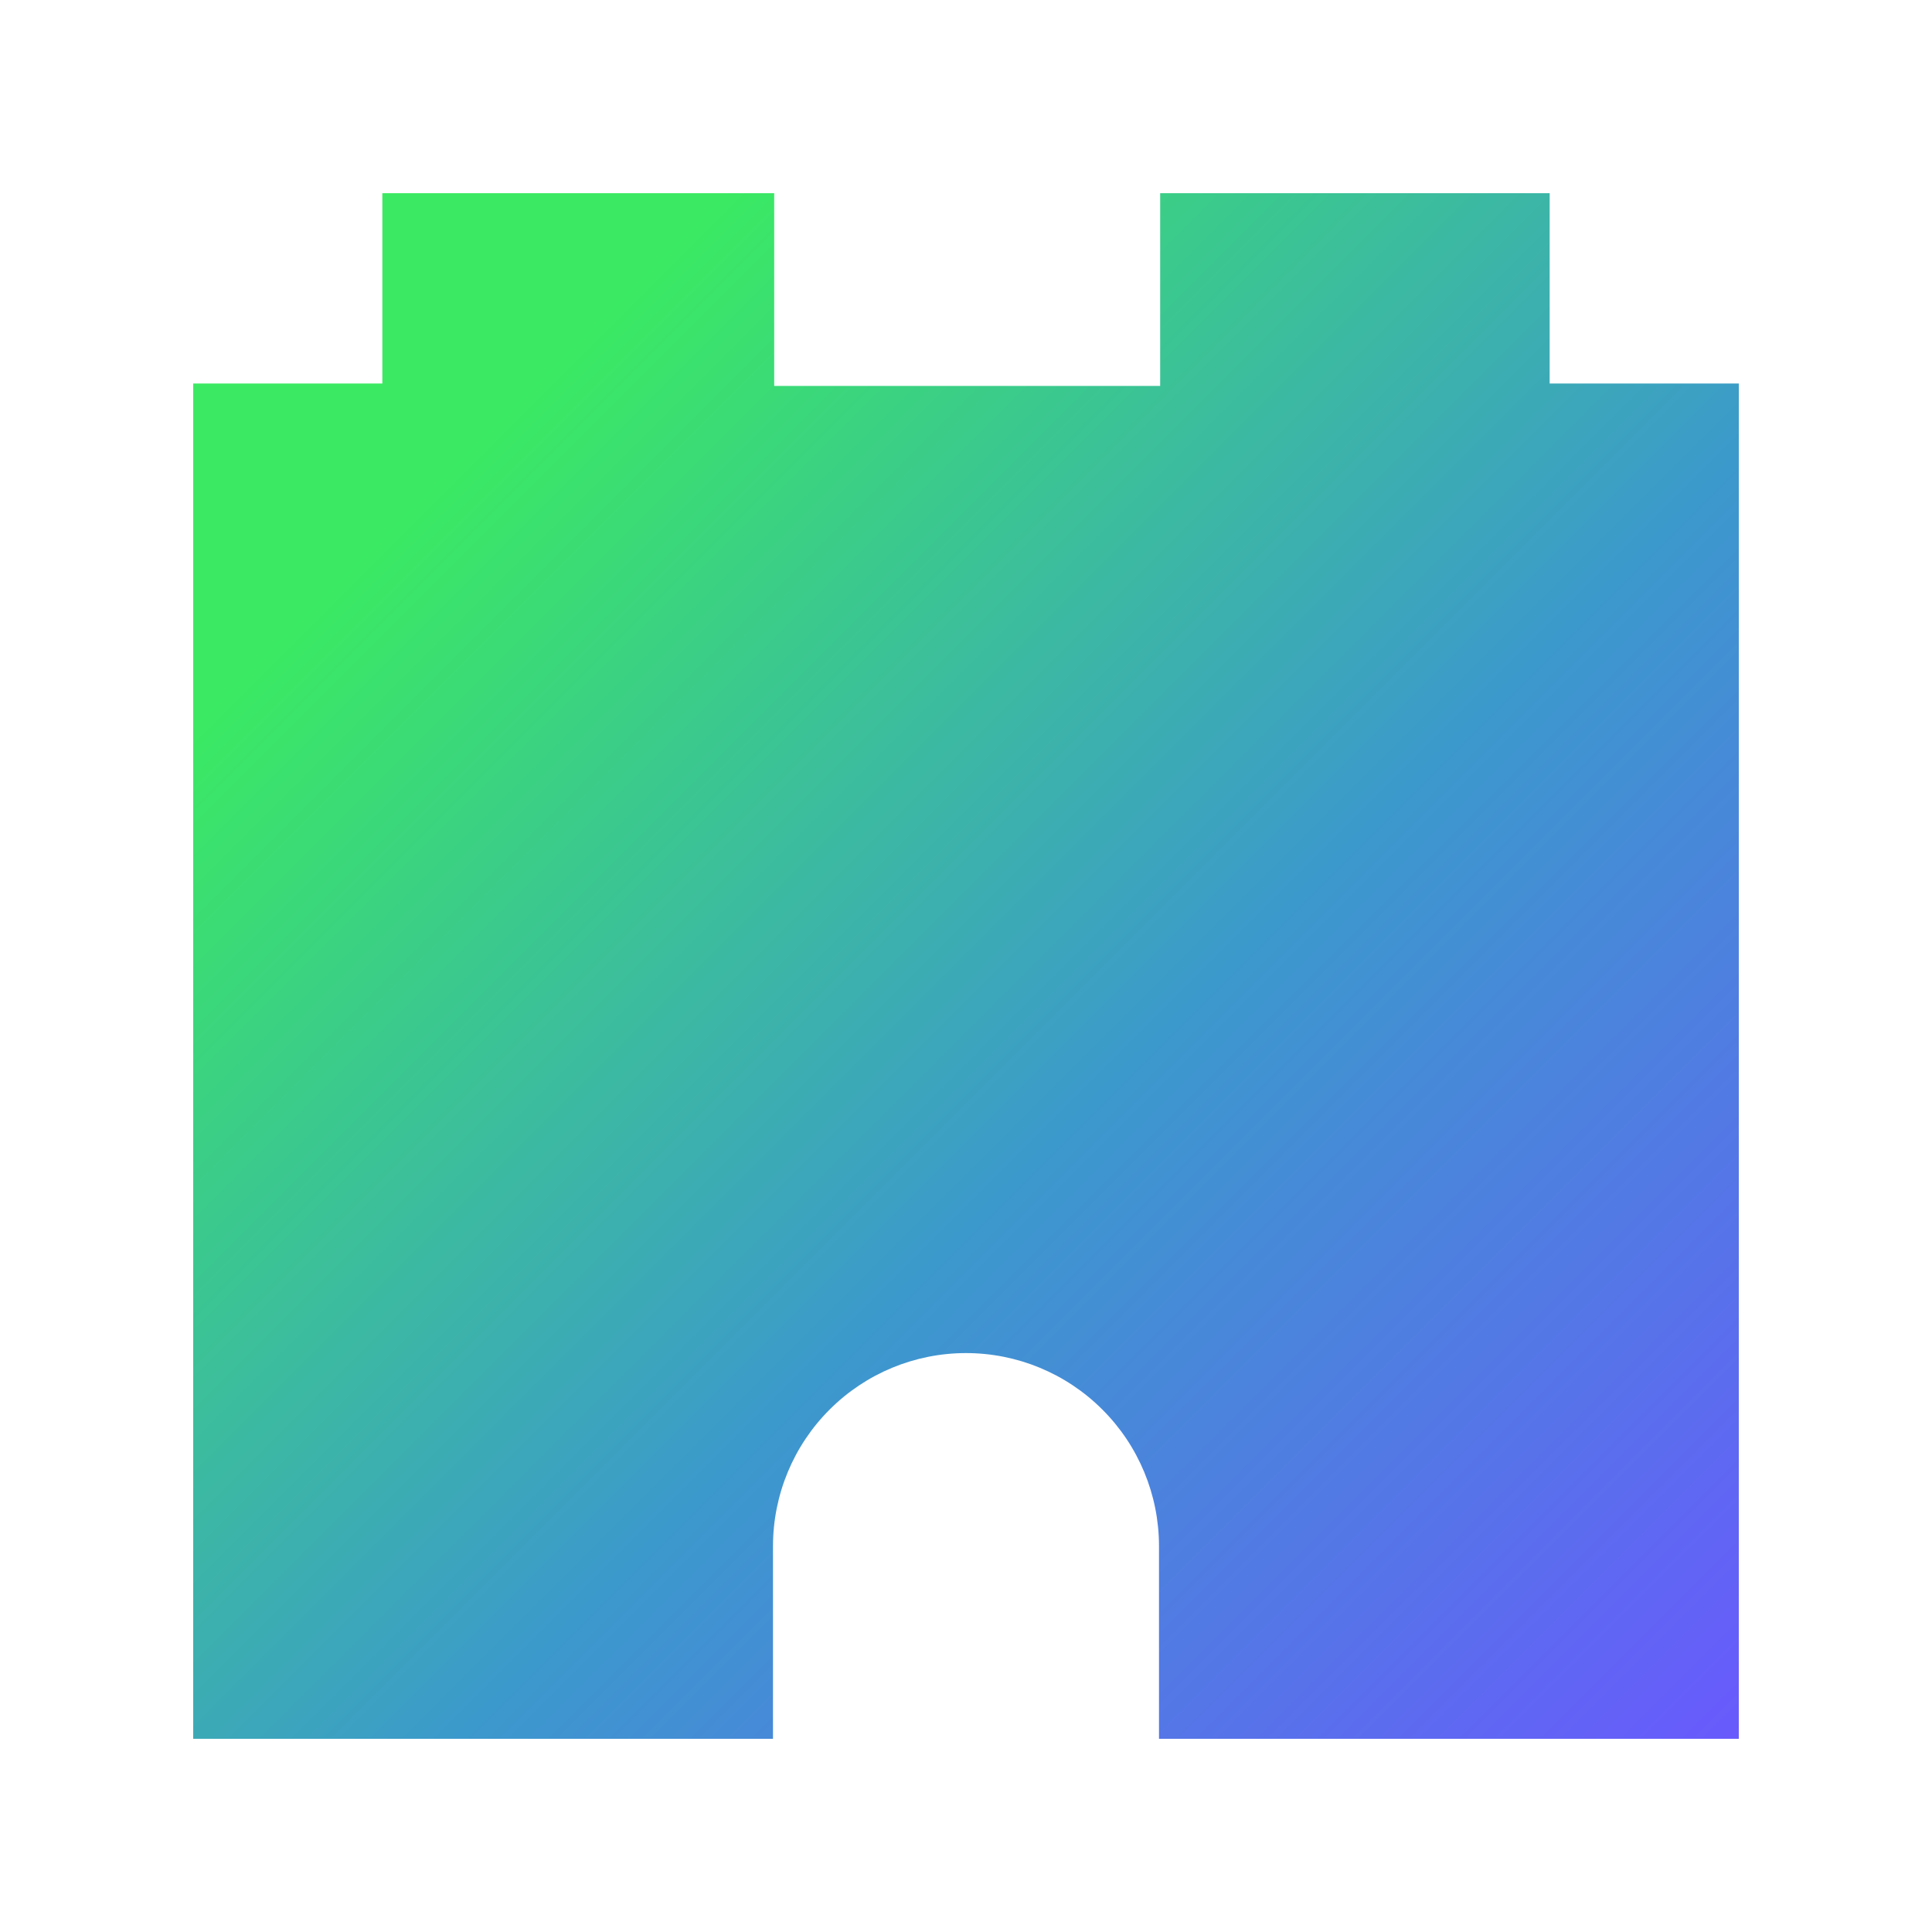
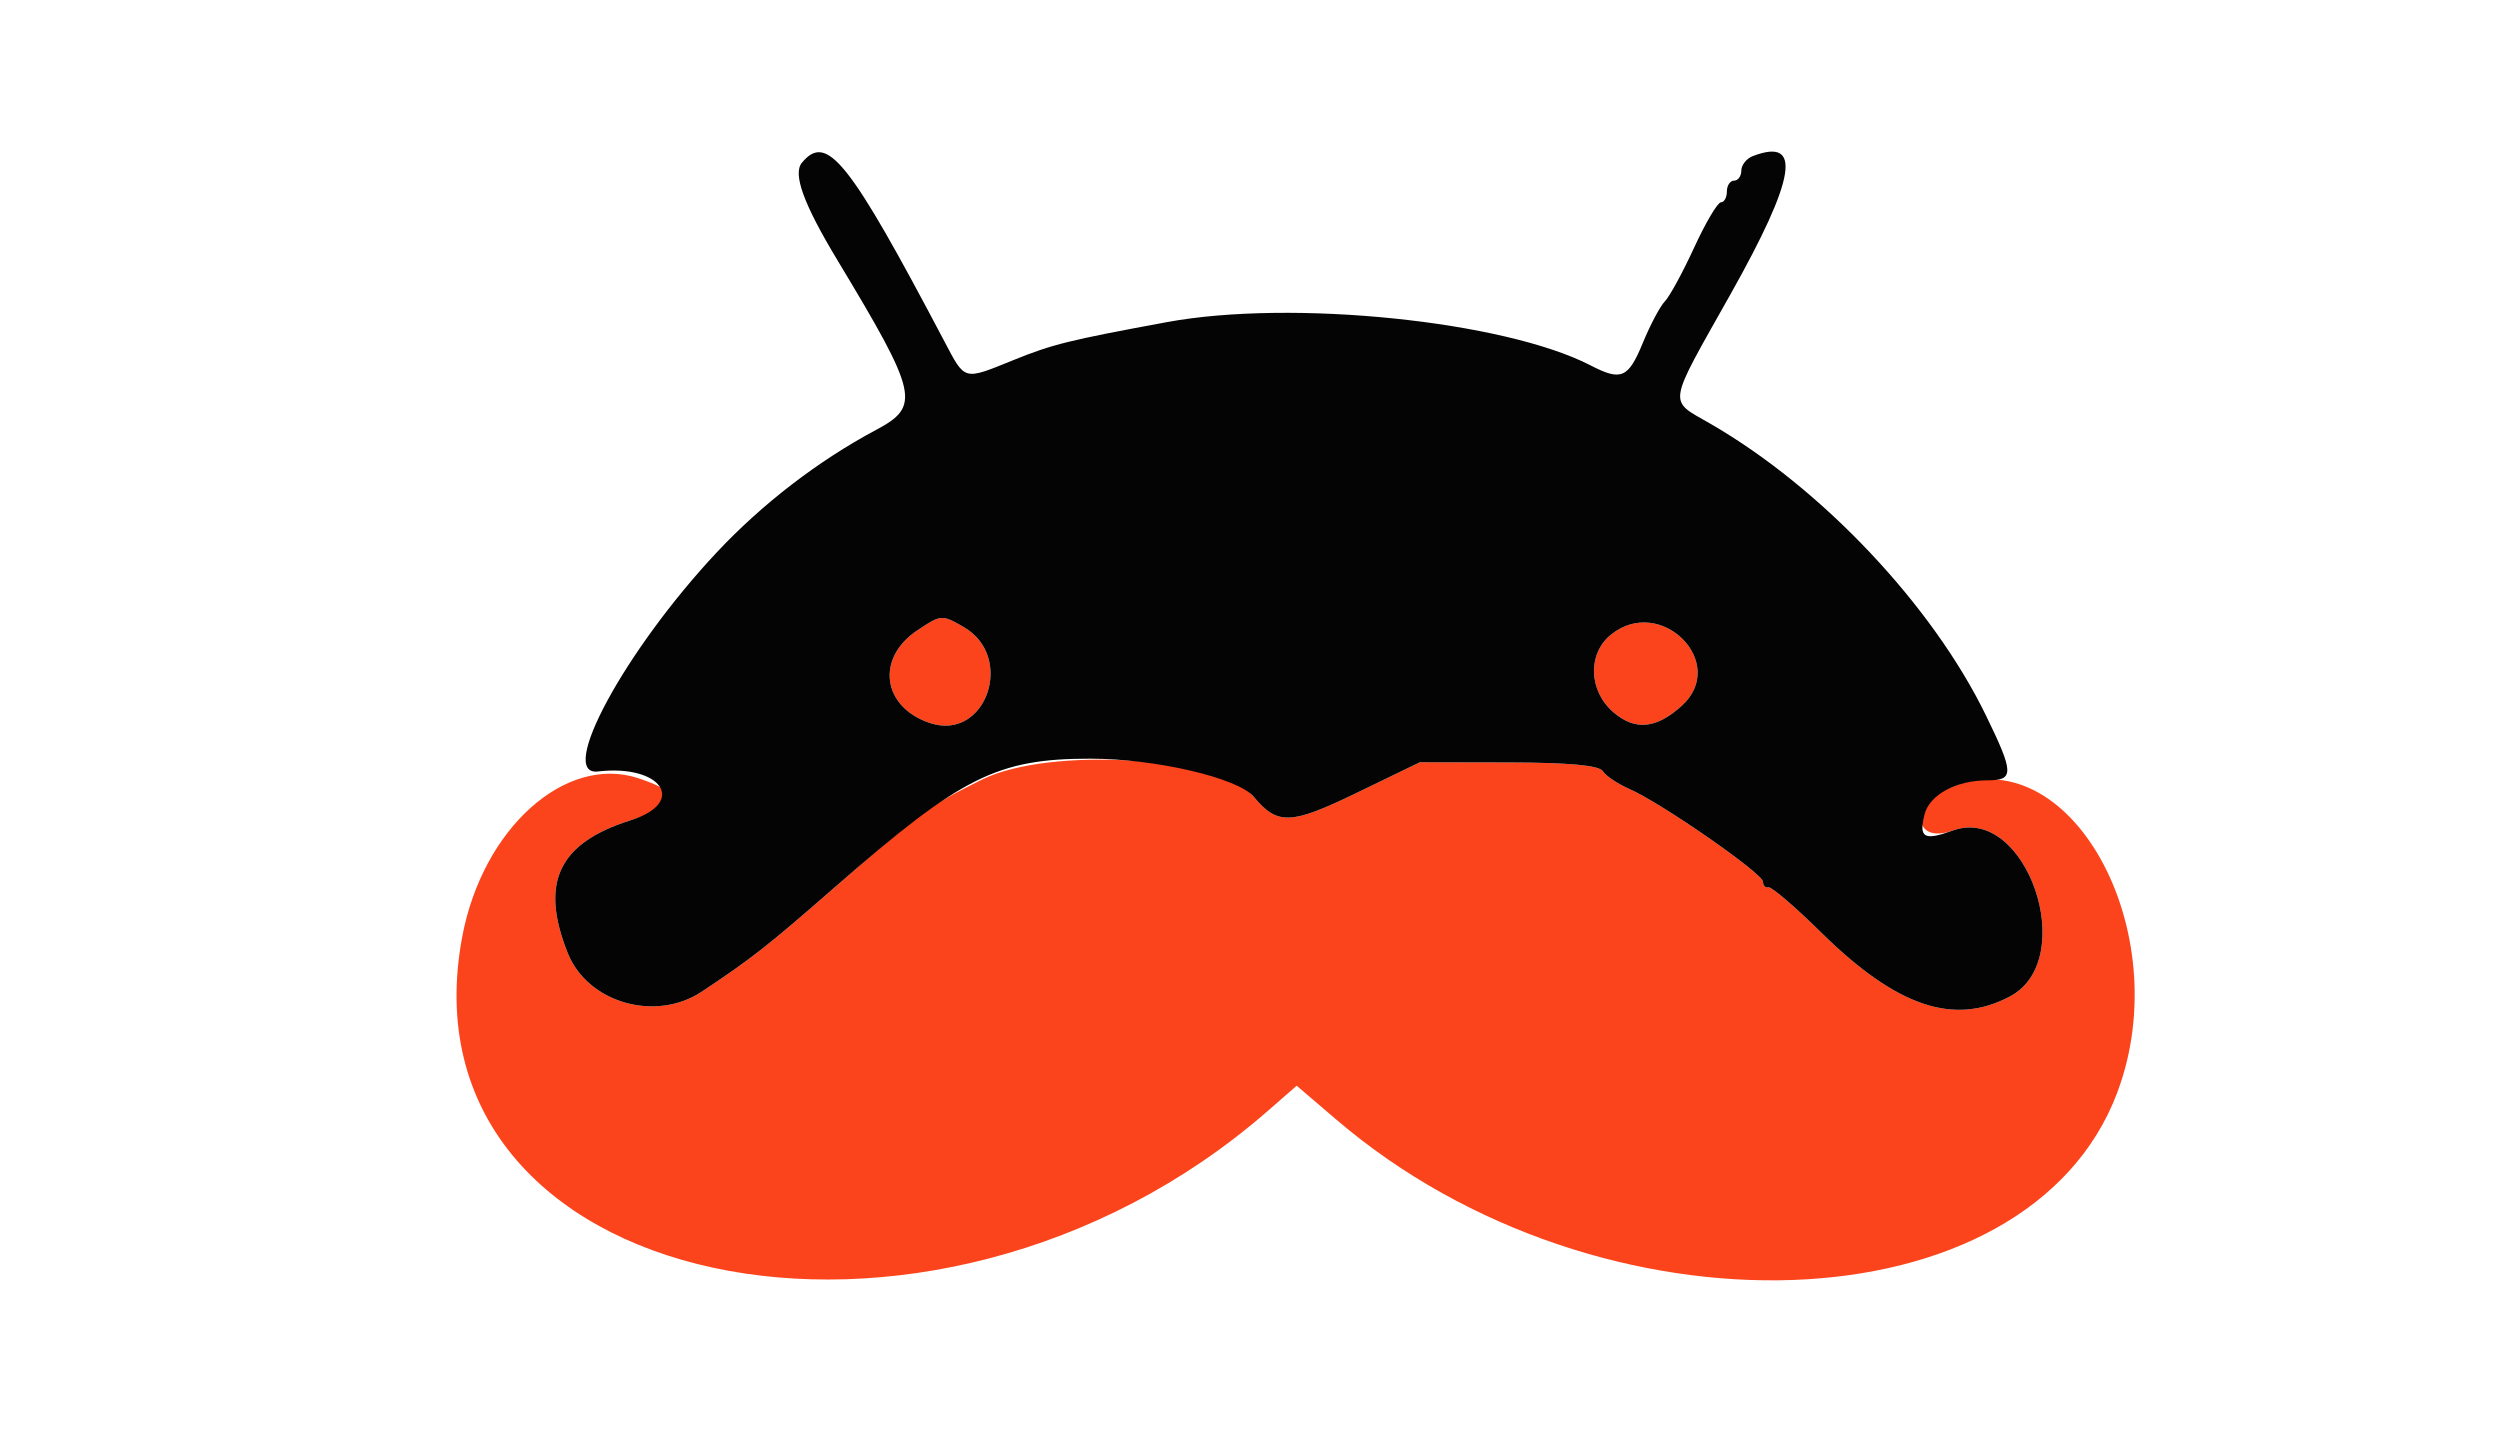
- <svg xmlns="http://www.w3.org/2000/svg" width="40" height="40" viewBox="0 0 40 40" fill="none">
-   <path d="M32.084 7.94V4H24.02V7.99H16.029V4H7.916V7.94H4V36H16.004V32.005C16.006 30.946 16.427 29.931 17.177 29.183C17.926 28.434 18.941 28.014 20 28.014C21.059 28.014 22.074 28.434 22.823 29.183C23.573 29.931 23.994 30.946 23.996 32.005V36H36V7.94H32.084Z" fill="url(#paint0_linear)" />
-   <defs>
-     <linearGradient id="paint0_linear" x1="2.942" y1="4.9" x2="37.777" y2="39.734" gradientUnits="userSpaceOnUse">
-       <stop offset="0.159" stop-color="#3BEA62" />
-       <stop offset="0.54" stop-color="#3C99CC" />
-       <stop offset="0.937" stop-color="#6B57FF" />
-     </linearGradient>
-   </defs>
+ <svg xmlns="http://www.w3.org/2000/svg" width="346" height="200" viewBox="0 0 346 200" version="1.1">
+   <path d="M 126.902 87.281 C 121.162 91.140, 122.128 97.897, 128.731 100.076 C 136.433 102.618, 140.538 90.948, 133.402 86.796 C 130.364 85.028, 130.240 85.037, 126.902 87.281 M 222.944 87.844 C 219.691 90.478, 219.858 95.621, 223.293 98.575 C 226.289 101.152, 229.226 100.877, 232.750 97.688 C 239.298 91.761, 229.836 82.263, 222.944 87.844 M 135.889 107.905 C 128.572 111.539, 127.600 112.250, 115.636 122.708 C 106.196 130.959, 104.079 132.622, 97.125 137.245 C 90.735 141.492, 81.335 138.793, 78.585 131.920 C 74.682 122.167, 77.286 116.669, 87.298 113.520 C 94.215 111.344, 94.507 109.733, 88.352 107.707 C 78.245 104.379, 66.800 114.662, 63.980 129.604 C 54.714 178.713, 128.549 194.693, 175.480 153.737 L 179.460 150.263 184.980 154.981 C 221.510 186.205, 280.675 184.136, 293.032 151.202 C 301.475 128.700, 286.281 101.536, 269.523 109.171 C 264.234 111.581, 264.935 116.876, 270.287 114.941 C 280.420 111.277, 287.830 132.739, 278.210 137.888 C 270.451 142.040, 262.498 139.355, 252.043 129.051 C 248.445 125.504, 245.162 122.691, 244.750 122.801 C 244.338 122.910, 244 122.564, 244 122.030 C 244 120.902, 229.896 111.108, 225.532 109.207 C 223.900 108.495, 222.236 107.381, 221.834 106.731 C 221.337 105.927, 217.166 105.541, 208.801 105.524 L 196.500 105.500 187.734 109.748 C 178.623 114.164, 176.809 114.231, 173.520 110.273 C 168.923 104.740, 145.256 103.251, 135.889 107.905" stroke="none" fill="#fb441c" fill-rule="evenodd" />
+   <path d="M 110.986 22.517 C 109.696 24.072, 111.205 28.216, 115.895 36 C 127.070 54.545, 127.446 56.196, 121.250 59.498 C 113.234 63.772, 105.459 69.754, 99.133 76.517 C 86.471 90.053, 77.058 107.436, 82.750 106.772 C 91.573 105.743, 95.150 111.050, 87.298 113.520 C 77.286 116.669, 74.682 122.167, 78.585 131.920 C 81.335 138.793, 90.735 141.492, 97.125 137.245 C 104.079 132.622, 106.196 130.959, 115.636 122.708 C 133.053 107.484, 137.997 105, 150.886 105 C 159.924 105, 171.350 107.662, 173.520 110.273 C 176.809 114.231, 178.623 114.164, 187.734 109.748 L 196.500 105.500 208.801 105.524 C 217.166 105.541, 221.337 105.927, 221.834 106.731 C 222.236 107.381, 223.900 108.495, 225.532 109.207 C 229.896 111.108, 244 120.902, 244 122.030 C 244 122.564, 244.338 122.910, 244.750 122.801 C 245.162 122.691, 248.445 125.504, 252.043 129.051 C 262.498 139.355, 270.451 142.040, 278.210 137.888 C 287.830 132.739, 280.420 111.277, 270.287 114.941 C 266.280 116.390, 265.539 115.971, 266.356 112.718 C 267.037 110.005, 270.730 108, 275.047 108 C 278.780 108, 278.758 107.027, 274.841 98.985 C 267.413 83.736, 252.116 67.543, 236.750 58.661 C 230.819 55.233, 230.622 56.517, 239.500 40.726 C 248.571 24.592, 249.479 18.960, 242.582 21.607 C 241.712 21.941, 241 22.841, 241 23.607 C 241 24.373, 240.550 25, 240 25 C 239.450 25, 239 25.675, 239 26.500 C 239 27.325, 238.629 28, 238.176 28 C 237.722 28, 236.058 30.813, 234.478 34.250 C 232.897 37.688, 231.071 41.041, 230.421 41.703 C 229.770 42.364, 228.396 44.950, 227.369 47.449 C 225.354 52.348, 224.386 52.768, 220.156 50.581 C 208.209 44.403, 178.780 41.393, 161.500 44.582 C 147.889 47.095, 145.667 47.645, 140.213 49.856 C 133.303 52.658, 133.599 52.739, 130.706 47.250 C 117.481 22.155, 114.446 18.348, 110.986 22.517 M 126.902 87.281 C 121.162 91.140, 122.128 97.897, 128.731 100.076 C 136.433 102.618, 140.538 90.948, 133.402 86.796 C 130.364 85.028, 130.240 85.037, 126.902 87.281 M 222.944 87.844 C 219.691 90.478, 219.858 95.621, 223.293 98.575 C 226.289 101.152, 229.226 100.877, 232.750 97.688 C 239.298 91.761, 229.836 82.263, 222.944 87.844" stroke="none" fill="#040404" fill-rule="evenodd" />
</svg>
